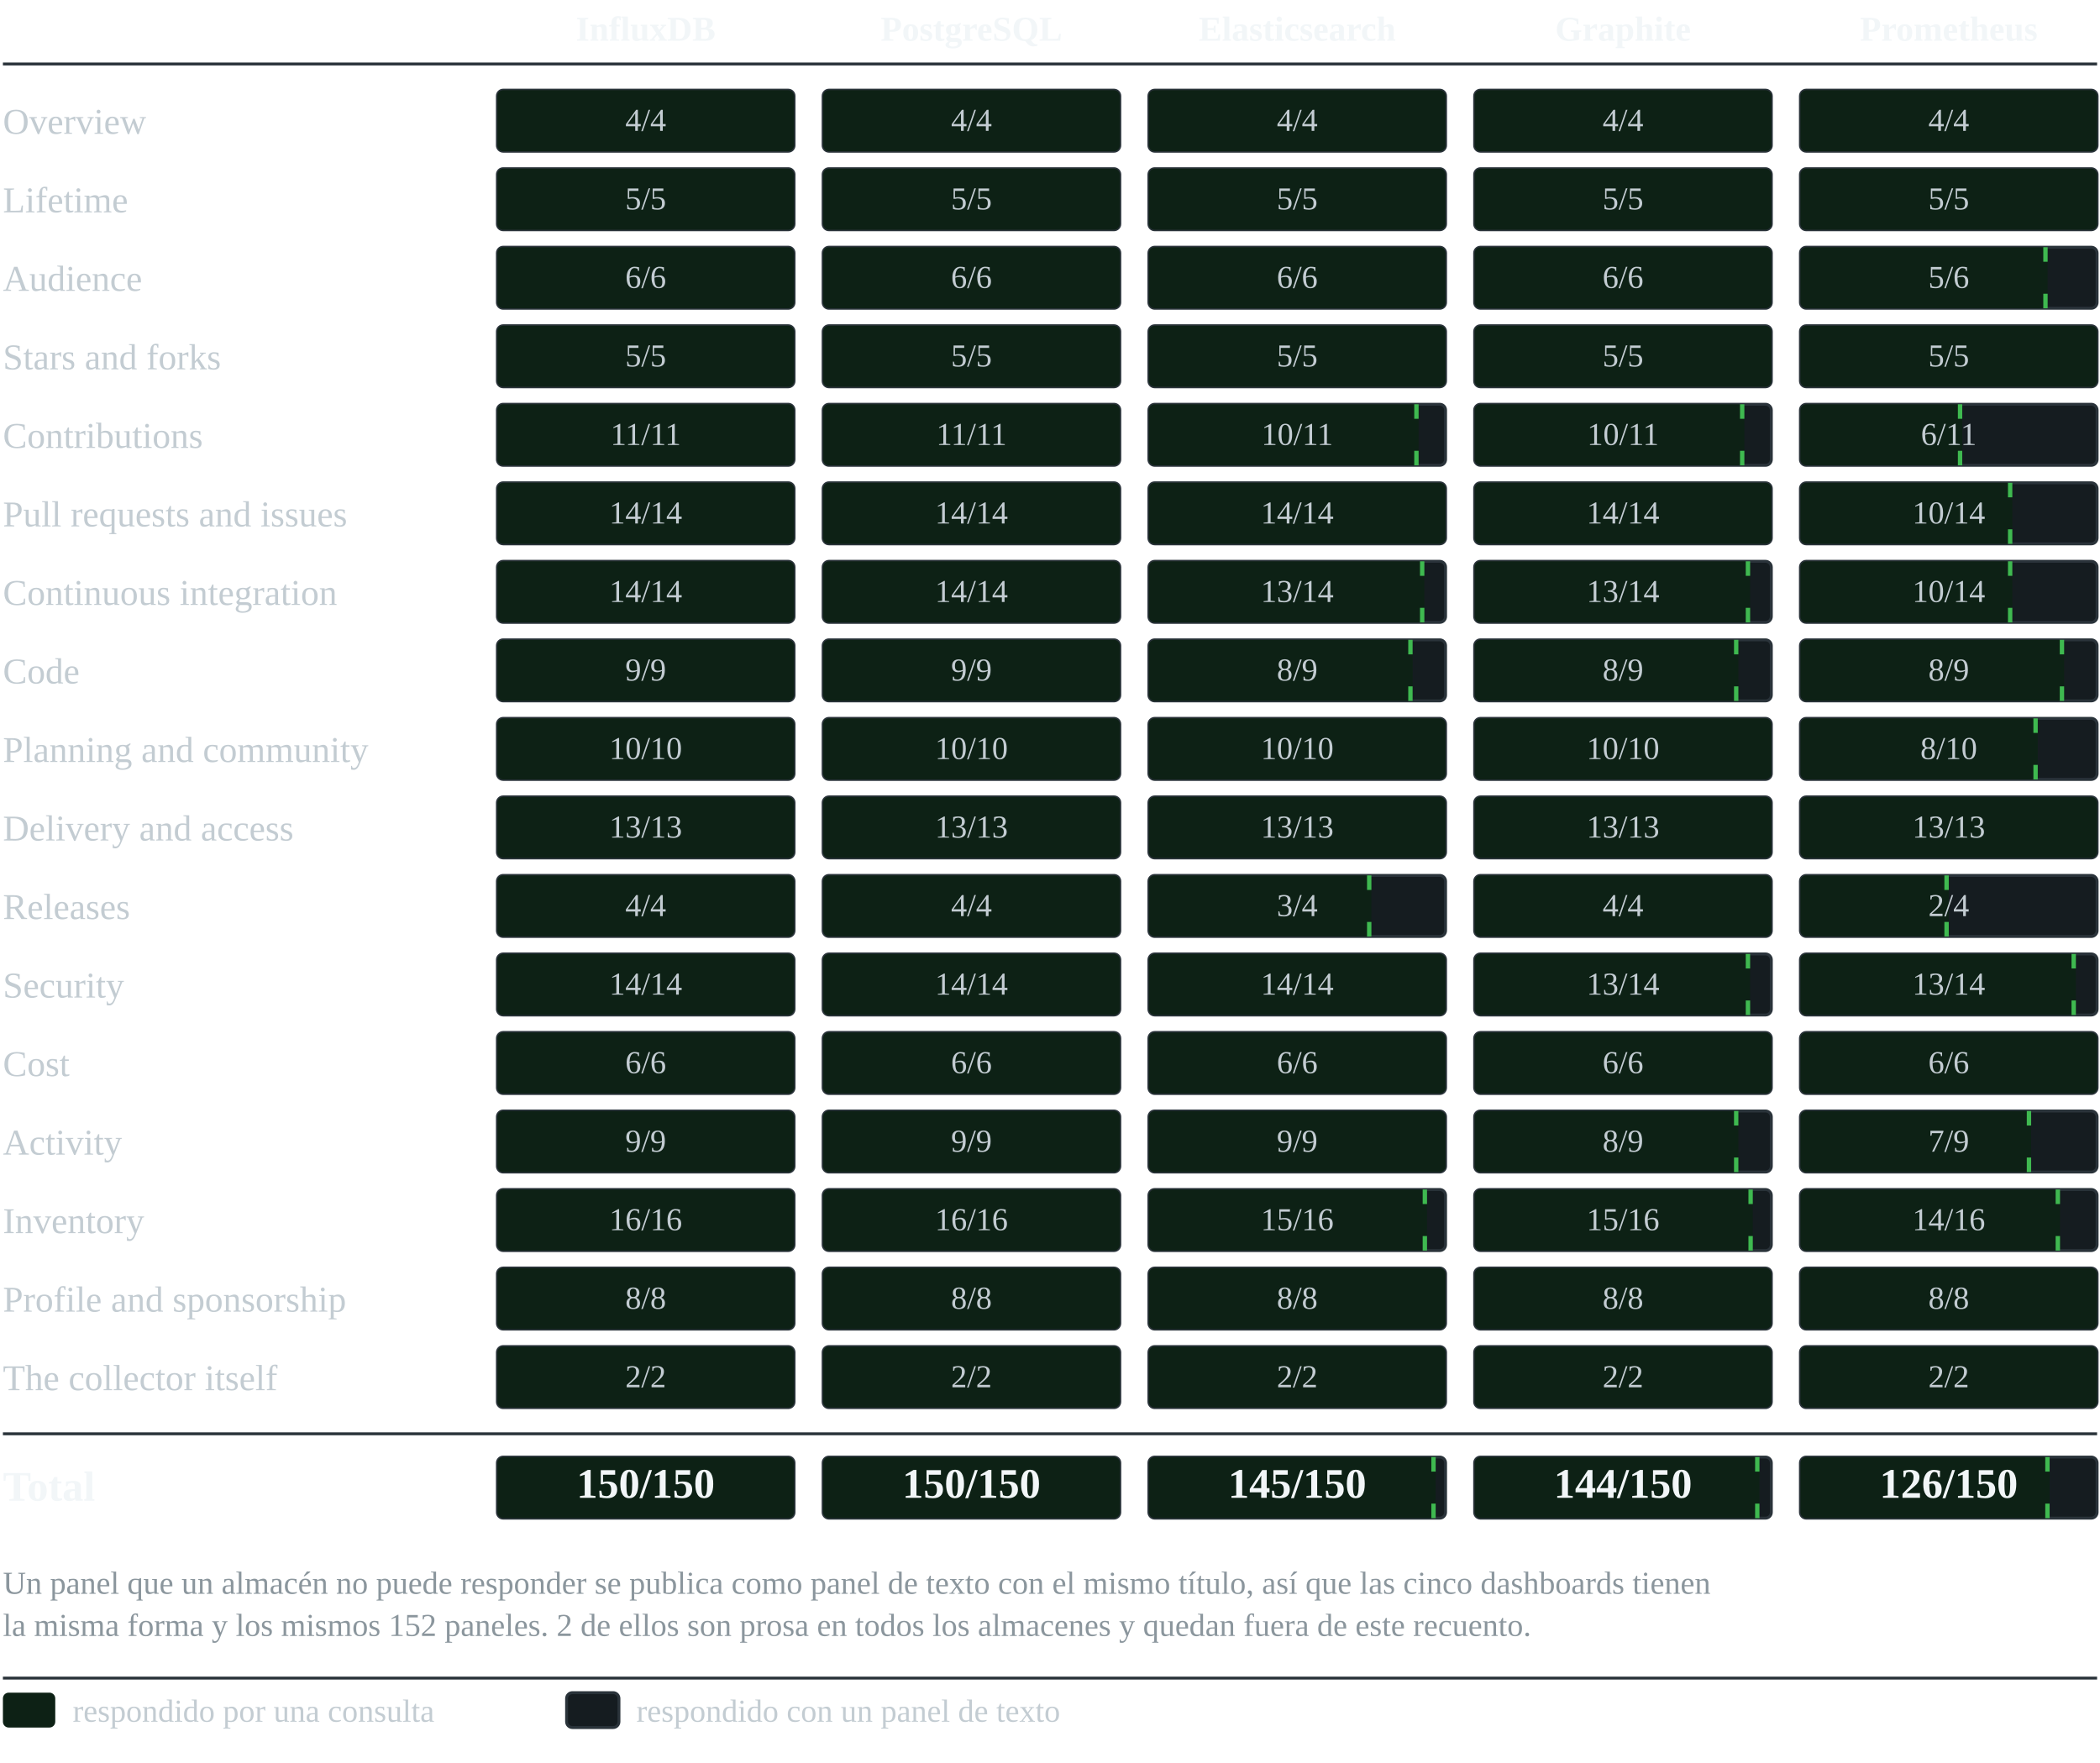
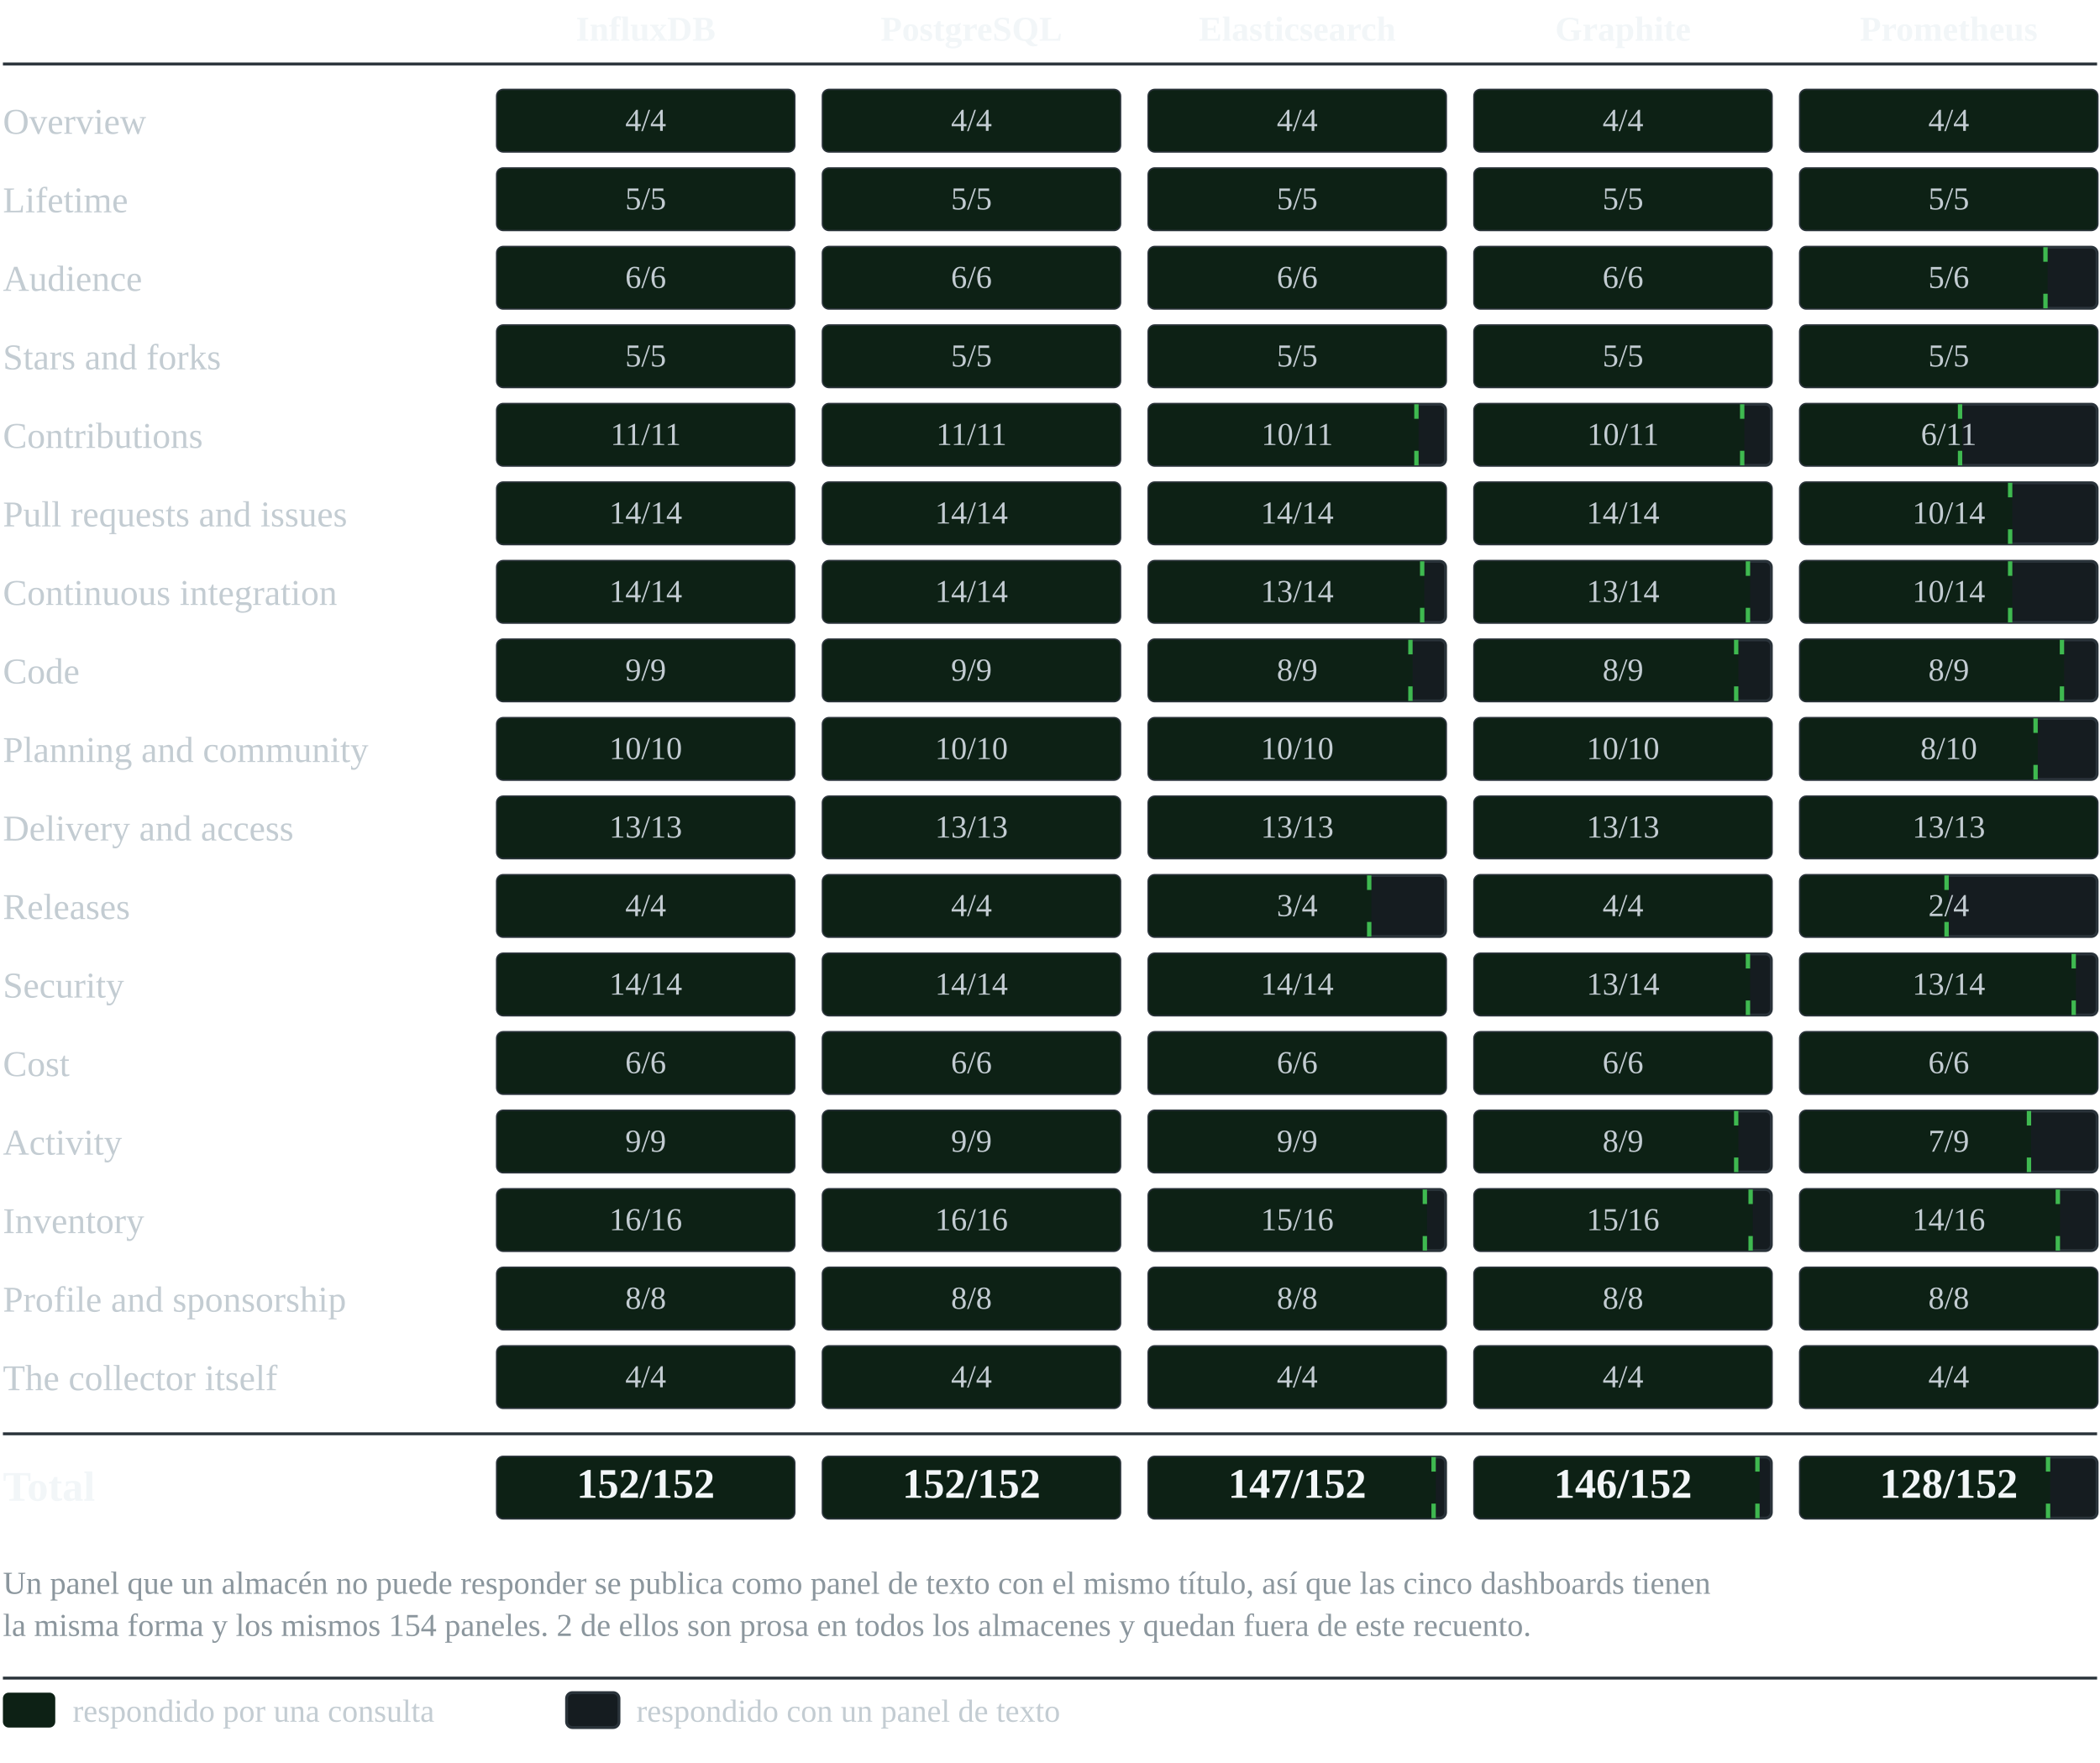
<svg xmlns="http://www.w3.org/2000/svg" class="gf" viewBox="-1 -1 722 606" role="img" aria-labelledby="gf-stores-es-wide-t gf-stores-es-wide-d">
  <style>.gf{font-family:var(--sl-font,ui-sans-serif,system-ui,sans-serif)}.gf text{fill:var(--rb-body,#c3ccd2);font-size:12.5px}.gf .gf-title{fill:var(--rb-heading,#f2f6f8);font-size:14.5px;font-weight:600}.gf .gf-col{fill:var(--rb-heading,#f2f6f8);font-size:12px;font-weight:600}.gf .gf-muted{fill:var(--rb-muted,#8b969d);font-size:11px}.gf .gf-small{font-size:11px}.gf .gf-count{font-size:26px;font-weight:700}.gf .gf-keep{fill:var(--rb-accent,#3fb950)}.gf .gf-add{fill:var(--rb-status-drop,#e0605c)}.gf .gf-box{fill:var(--rb-surface,#151c20);stroke:var(--rb-border,#2a333a);stroke-width:1}.gf .gf-cell-keep{fill:var(--rb-accent-soft,#0d2115);stroke:var(--rb-accent,#3fb950);stroke-width:1}.gf .gf-cell-add{fill:var(--rb-status-drop-soft,#2b1618);stroke:var(--rb-status-drop,#e0605c);stroke-width:1}.gf .gf-bar{fill:var(--rb-accent-soft,#0d2115)}.gf .gf-edge{fill:var(--rb-accent,#3fb950)}.gf .gf-rule{stroke:var(--rb-border,#2a333a);stroke-width:1}.gf .gf-line{stroke:var(--rb-muted,#8b969d);stroke-width:1;fill:none}.gf .gf-head{fill:var(--rb-muted,#8b969d)}</style>
  <text x="221" y="13" class="gf-col" text-anchor="middle">InfluxDB</text>
  <text x="333" y="13" class="gf-col" text-anchor="middle">PostgreSQL</text>
  <text x="445" y="13" class="gf-col" text-anchor="middle">Elasticsearch</text>
  <text x="557" y="13" class="gf-col" text-anchor="middle">Graphite</text>
  <text x="669" y="13" class="gf-col" text-anchor="middle">Prometheus</text>
  <line x1="0" y1="21" x2="720" y2="21" class="gf-rule" />
  <text x="0" y="45">Overview</text>
  <rect x="170" y="30" width="102" height="21" rx="2" class="gf-box" />
  <rect x="170" y="30" width="102" height="21" rx="2" class="gf-bar" />
  <text x="221" y="44" class="gf-small" text-anchor="middle">4/4</text>
  <rect x="282" y="30" width="102" height="21" rx="2" class="gf-box" />
  <rect x="282" y="30" width="102" height="21" rx="2" class="gf-bar" />
  <text x="333" y="44" class="gf-small" text-anchor="middle">4/4</text>
  <rect x="394" y="30" width="102" height="21" rx="2" class="gf-box" />
  <rect x="394" y="30" width="102" height="21" rx="2" class="gf-bar" />
  <text x="445" y="44" class="gf-small" text-anchor="middle">4/4</text>
  <rect x="506" y="30" width="102" height="21" rx="2" class="gf-box" />
  <rect x="506" y="30" width="102" height="21" rx="2" class="gf-bar" />
  <text x="557" y="44" class="gf-small" text-anchor="middle">4/4</text>
  <rect x="618" y="30" width="102" height="21" rx="2" class="gf-box" />
  <rect x="618" y="30" width="102" height="21" rx="2" class="gf-bar" />
  <text x="669" y="44" class="gf-small" text-anchor="middle">4/4</text>
  <text x="0" y="72">Lifetime</text>
  <rect x="170" y="57" width="102" height="21" rx="2" class="gf-box" />
  <rect x="170" y="57" width="102" height="21" rx="2" class="gf-bar" />
  <text x="221" y="71" class="gf-small" text-anchor="middle">5/5</text>
  <rect x="282" y="57" width="102" height="21" rx="2" class="gf-box" />
  <rect x="282" y="57" width="102" height="21" rx="2" class="gf-bar" />
  <text x="333" y="71" class="gf-small" text-anchor="middle">5/5</text>
  <rect x="394" y="57" width="102" height="21" rx="2" class="gf-box" />
  <rect x="394" y="57" width="102" height="21" rx="2" class="gf-bar" />
  <text x="445" y="71" class="gf-small" text-anchor="middle">5/5</text>
  <rect x="506" y="57" width="102" height="21" rx="2" class="gf-box" />
  <rect x="506" y="57" width="102" height="21" rx="2" class="gf-bar" />
  <text x="557" y="71" class="gf-small" text-anchor="middle">5/5</text>
  <rect x="618" y="57" width="102" height="21" rx="2" class="gf-box" />
  <rect x="618" y="57" width="102" height="21" rx="2" class="gf-bar" />
  <text x="669" y="71" class="gf-small" text-anchor="middle">5/5</text>
  <text x="0" y="99">Audience</text>
  <rect x="170" y="84" width="102" height="21" rx="2" class="gf-box" />
  <rect x="170" y="84" width="102" height="21" rx="2" class="gf-bar" />
  <text x="221" y="98" class="gf-small" text-anchor="middle">6/6</text>
  <rect x="282" y="84" width="102" height="21" rx="2" class="gf-box" />
  <rect x="282" y="84" width="102" height="21" rx="2" class="gf-bar" />
  <text x="333" y="98" class="gf-small" text-anchor="middle">6/6</text>
  <rect x="394" y="84" width="102" height="21" rx="2" class="gf-box" />
  <rect x="394" y="84" width="102" height="21" rx="2" class="gf-bar" />
  <text x="445" y="98" class="gf-small" text-anchor="middle">6/6</text>
  <rect x="506" y="84" width="102" height="21" rx="2" class="gf-box" />
  <rect x="506" y="84" width="102" height="21" rx="2" class="gf-bar" />
  <text x="557" y="98" class="gf-small" text-anchor="middle">6/6</text>
  <rect x="618" y="84" width="102" height="21" rx="2" class="gf-box" />
  <rect x="618" y="84" width="85" height="21" rx="2" class="gf-bar" />
  <rect x="701.5" y="84" width="1.5" height="5" rx="0" class="gf-edge" />
  <rect x="701.5" y="100" width="1.5" height="5" rx="0" class="gf-edge" />
  <text x="669" y="98" class="gf-small" text-anchor="middle">5/6</text>
  <text x="0" y="126">Stars and forks</text>
  <rect x="170" y="111" width="102" height="21" rx="2" class="gf-box" />
  <rect x="170" y="111" width="102" height="21" rx="2" class="gf-bar" />
  <text x="221" y="125" class="gf-small" text-anchor="middle">5/5</text>
  <rect x="282" y="111" width="102" height="21" rx="2" class="gf-box" />
  <rect x="282" y="111" width="102" height="21" rx="2" class="gf-bar" />
  <text x="333" y="125" class="gf-small" text-anchor="middle">5/5</text>
  <rect x="394" y="111" width="102" height="21" rx="2" class="gf-box" />
  <rect x="394" y="111" width="102" height="21" rx="2" class="gf-bar" />
  <text x="445" y="125" class="gf-small" text-anchor="middle">5/5</text>
  <rect x="506" y="111" width="102" height="21" rx="2" class="gf-box" />
  <rect x="506" y="111" width="102" height="21" rx="2" class="gf-bar" />
  <text x="557" y="125" class="gf-small" text-anchor="middle">5/5</text>
  <rect x="618" y="111" width="102" height="21" rx="2" class="gf-box" />
  <rect x="618" y="111" width="102" height="21" rx="2" class="gf-bar" />
  <text x="669" y="125" class="gf-small" text-anchor="middle">5/5</text>
  <text x="0" y="153">Contributions</text>
  <rect x="170" y="138" width="102" height="21" rx="2" class="gf-box" />
  <rect x="170" y="138" width="102" height="21" rx="2" class="gf-bar" />
  <text x="221" y="152" class="gf-small" text-anchor="middle">11/11</text>
  <rect x="282" y="138" width="102" height="21" rx="2" class="gf-box" />
  <rect x="282" y="138" width="102" height="21" rx="2" class="gf-bar" />
  <text x="333" y="152" class="gf-small" text-anchor="middle">11/11</text>
  <rect x="394" y="138" width="102" height="21" rx="2" class="gf-box" />
  <rect x="394" y="138" width="92.73" height="21" rx="2" class="gf-bar" />
  <rect x="485.23" y="138" width="1.5" height="5" rx="0" class="gf-edge" />
  <rect x="485.23" y="154" width="1.5" height="5" rx="0" class="gf-edge" />
  <text x="445" y="152" class="gf-small" text-anchor="middle">10/11</text>
  <rect x="506" y="138" width="102" height="21" rx="2" class="gf-box" />
  <rect x="506" y="138" width="92.73" height="21" rx="2" class="gf-bar" />
  <rect x="597.23" y="138" width="1.5" height="5" rx="0" class="gf-edge" />
  <rect x="597.23" y="154" width="1.5" height="5" rx="0" class="gf-edge" />
  <text x="557" y="152" class="gf-small" text-anchor="middle">10/11</text>
  <rect x="618" y="138" width="102" height="21" rx="2" class="gf-box" />
  <rect x="618" y="138" width="55.64" height="21" rx="2" class="gf-bar" />
  <rect x="672.14" y="138" width="1.5" height="5" rx="0" class="gf-edge" />
  <rect x="672.14" y="154" width="1.5" height="5" rx="0" class="gf-edge" />
  <text x="669" y="152" class="gf-small" text-anchor="middle">6/11</text>
  <text x="0" y="180">Pull requests and issues</text>
  <rect x="170" y="165" width="102" height="21" rx="2" class="gf-box" />
  <rect x="170" y="165" width="102" height="21" rx="2" class="gf-bar" />
  <text x="221" y="179" class="gf-small" text-anchor="middle">14/14</text>
  <rect x="282" y="165" width="102" height="21" rx="2" class="gf-box" />
  <rect x="282" y="165" width="102" height="21" rx="2" class="gf-bar" />
  <text x="333" y="179" class="gf-small" text-anchor="middle">14/14</text>
  <rect x="394" y="165" width="102" height="21" rx="2" class="gf-box" />
  <rect x="394" y="165" width="102" height="21" rx="2" class="gf-bar" />
  <text x="445" y="179" class="gf-small" text-anchor="middle">14/14</text>
  <rect x="506" y="165" width="102" height="21" rx="2" class="gf-box" />
  <rect x="506" y="165" width="102" height="21" rx="2" class="gf-bar" />
  <text x="557" y="179" class="gf-small" text-anchor="middle">14/14</text>
  <rect x="618" y="165" width="102" height="21" rx="2" class="gf-box" />
  <rect x="618" y="165" width="72.86" height="21" rx="2" class="gf-bar" />
  <rect x="689.36" y="165" width="1.5" height="5" rx="0" class="gf-edge" />
  <rect x="689.36" y="181" width="1.5" height="5" rx="0" class="gf-edge" />
  <text x="669" y="179" class="gf-small" text-anchor="middle">10/14</text>
  <text x="0" y="207">Continuous integration</text>
  <rect x="170" y="192" width="102" height="21" rx="2" class="gf-box" />
  <rect x="170" y="192" width="102" height="21" rx="2" class="gf-bar" />
  <text x="221" y="206" class="gf-small" text-anchor="middle">14/14</text>
  <rect x="282" y="192" width="102" height="21" rx="2" class="gf-box" />
  <rect x="282" y="192" width="102" height="21" rx="2" class="gf-bar" />
  <text x="333" y="206" class="gf-small" text-anchor="middle">14/14</text>
  <rect x="394" y="192" width="102" height="21" rx="2" class="gf-box" />
  <rect x="394" y="192" width="94.71" height="21" rx="2" class="gf-bar" />
  <rect x="487.21" y="192" width="1.5" height="5" rx="0" class="gf-edge" />
  <rect x="487.21" y="208" width="1.5" height="5" rx="0" class="gf-edge" />
  <text x="445" y="206" class="gf-small" text-anchor="middle">13/14</text>
  <rect x="506" y="192" width="102" height="21" rx="2" class="gf-box" />
  <rect x="506" y="192" width="94.71" height="21" rx="2" class="gf-bar" />
  <rect x="599.21" y="192" width="1.5" height="5" rx="0" class="gf-edge" />
  <rect x="599.21" y="208" width="1.5" height="5" rx="0" class="gf-edge" />
  <text x="557" y="206" class="gf-small" text-anchor="middle">13/14</text>
  <rect x="618" y="192" width="102" height="21" rx="2" class="gf-box" />
  <rect x="618" y="192" width="72.86" height="21" rx="2" class="gf-bar" />
  <rect x="689.36" y="192" width="1.5" height="5" rx="0" class="gf-edge" />
  <rect x="689.36" y="208" width="1.5" height="5" rx="0" class="gf-edge" />
  <text x="669" y="206" class="gf-small" text-anchor="middle">10/14</text>
  <text x="0" y="234">Code</text>
  <rect x="170" y="219" width="102" height="21" rx="2" class="gf-box" />
  <rect x="170" y="219" width="102" height="21" rx="2" class="gf-bar" />
  <text x="221" y="233" class="gf-small" text-anchor="middle">9/9</text>
  <rect x="282" y="219" width="102" height="21" rx="2" class="gf-box" />
  <rect x="282" y="219" width="102" height="21" rx="2" class="gf-bar" />
  <text x="333" y="233" class="gf-small" text-anchor="middle">9/9</text>
  <rect x="394" y="219" width="102" height="21" rx="2" class="gf-box" />
  <rect x="394" y="219" width="90.67" height="21" rx="2" class="gf-bar" />
  <rect x="483.17" y="219" width="1.5" height="5" rx="0" class="gf-edge" />
  <rect x="483.17" y="235" width="1.5" height="5" rx="0" class="gf-edge" />
  <text x="445" y="233" class="gf-small" text-anchor="middle">8/9</text>
  <rect x="506" y="219" width="102" height="21" rx="2" class="gf-box" />
  <rect x="506" y="219" width="90.67" height="21" rx="2" class="gf-bar" />
  <rect x="595.17" y="219" width="1.5" height="5" rx="0" class="gf-edge" />
  <rect x="595.17" y="235" width="1.5" height="5" rx="0" class="gf-edge" />
  <text x="557" y="233" class="gf-small" text-anchor="middle">8/9</text>
  <rect x="618" y="219" width="102" height="21" rx="2" class="gf-box" />
  <rect x="618" y="219" width="90.67" height="21" rx="2" class="gf-bar" />
  <rect x="707.17" y="219" width="1.5" height="5" rx="0" class="gf-edge" />
  <rect x="707.17" y="235" width="1.5" height="5" rx="0" class="gf-edge" />
  <text x="669" y="233" class="gf-small" text-anchor="middle">8/9</text>
  <text x="0" y="261">Planning and community</text>
  <rect x="170" y="246" width="102" height="21" rx="2" class="gf-box" />
  <rect x="170" y="246" width="102" height="21" rx="2" class="gf-bar" />
  <text x="221" y="260" class="gf-small" text-anchor="middle">10/10</text>
  <rect x="282" y="246" width="102" height="21" rx="2" class="gf-box" />
  <rect x="282" y="246" width="102" height="21" rx="2" class="gf-bar" />
  <text x="333" y="260" class="gf-small" text-anchor="middle">10/10</text>
  <rect x="394" y="246" width="102" height="21" rx="2" class="gf-box" />
  <rect x="394" y="246" width="102" height="21" rx="2" class="gf-bar" />
  <text x="445" y="260" class="gf-small" text-anchor="middle">10/10</text>
  <rect x="506" y="246" width="102" height="21" rx="2" class="gf-box" />
  <rect x="506" y="246" width="102" height="21" rx="2" class="gf-bar" />
  <text x="557" y="260" class="gf-small" text-anchor="middle">10/10</text>
  <rect x="618" y="246" width="102" height="21" rx="2" class="gf-box" />
  <rect x="618" y="246" width="81.6" height="21" rx="2" class="gf-bar" />
  <rect x="698.1" y="246" width="1.5" height="5" rx="0" class="gf-edge" />
  <rect x="698.1" y="262" width="1.5" height="5" rx="0" class="gf-edge" />
  <text x="669" y="260" class="gf-small" text-anchor="middle">8/10</text>
  <text x="0" y="288">Delivery and access</text>
  <rect x="170" y="273" width="102" height="21" rx="2" class="gf-box" />
  <rect x="170" y="273" width="102" height="21" rx="2" class="gf-bar" />
  <text x="221" y="287" class="gf-small" text-anchor="middle">13/13</text>
  <rect x="282" y="273" width="102" height="21" rx="2" class="gf-box" />
  <rect x="282" y="273" width="102" height="21" rx="2" class="gf-bar" />
  <text x="333" y="287" class="gf-small" text-anchor="middle">13/13</text>
  <rect x="394" y="273" width="102" height="21" rx="2" class="gf-box" />
  <rect x="394" y="273" width="102" height="21" rx="2" class="gf-bar" />
  <text x="445" y="287" class="gf-small" text-anchor="middle">13/13</text>
  <rect x="506" y="273" width="102" height="21" rx="2" class="gf-box" />
  <rect x="506" y="273" width="102" height="21" rx="2" class="gf-bar" />
  <text x="557" y="287" class="gf-small" text-anchor="middle">13/13</text>
  <rect x="618" y="273" width="102" height="21" rx="2" class="gf-box" />
  <rect x="618" y="273" width="102" height="21" rx="2" class="gf-bar" />
  <text x="669" y="287" class="gf-small" text-anchor="middle">13/13</text>
  <text x="0" y="315">Releases</text>
  <rect x="170" y="300" width="102" height="21" rx="2" class="gf-box" />
  <rect x="170" y="300" width="102" height="21" rx="2" class="gf-bar" />
  <text x="221" y="314" class="gf-small" text-anchor="middle">4/4</text>
  <rect x="282" y="300" width="102" height="21" rx="2" class="gf-box" />
  <rect x="282" y="300" width="102" height="21" rx="2" class="gf-bar" />
  <text x="333" y="314" class="gf-small" text-anchor="middle">4/4</text>
  <rect x="394" y="300" width="102" height="21" rx="2" class="gf-box" />
  <rect x="394" y="300" width="76.5" height="21" rx="2" class="gf-bar" />
  <rect x="469" y="300" width="1.5" height="5" rx="0" class="gf-edge" />
  <rect x="469" y="316" width="1.5" height="5" rx="0" class="gf-edge" />
  <text x="445" y="314" class="gf-small" text-anchor="middle">3/4</text>
  <rect x="506" y="300" width="102" height="21" rx="2" class="gf-box" />
  <rect x="506" y="300" width="102" height="21" rx="2" class="gf-bar" />
  <text x="557" y="314" class="gf-small" text-anchor="middle">4/4</text>
  <rect x="618" y="300" width="102" height="21" rx="2" class="gf-box" />
  <rect x="618" y="300" width="51" height="21" rx="2" class="gf-bar" />
  <rect x="667.5" y="300" width="1.5" height="5" rx="0" class="gf-edge" />
  <rect x="667.5" y="316" width="1.5" height="5" rx="0" class="gf-edge" />
  <text x="669" y="314" class="gf-small" text-anchor="middle">2/4</text>
  <text x="0" y="342">Security</text>
  <rect x="170" y="327" width="102" height="21" rx="2" class="gf-box" />
  <rect x="170" y="327" width="102" height="21" rx="2" class="gf-bar" />
  <text x="221" y="341" class="gf-small" text-anchor="middle">14/14</text>
  <rect x="282" y="327" width="102" height="21" rx="2" class="gf-box" />
  <rect x="282" y="327" width="102" height="21" rx="2" class="gf-bar" />
  <text x="333" y="341" class="gf-small" text-anchor="middle">14/14</text>
  <rect x="394" y="327" width="102" height="21" rx="2" class="gf-box" />
  <rect x="394" y="327" width="102" height="21" rx="2" class="gf-bar" />
  <text x="445" y="341" class="gf-small" text-anchor="middle">14/14</text>
  <rect x="506" y="327" width="102" height="21" rx="2" class="gf-box" />
  <rect x="506" y="327" width="94.71" height="21" rx="2" class="gf-bar" />
  <rect x="599.21" y="327" width="1.5" height="5" rx="0" class="gf-edge" />
  <rect x="599.21" y="343" width="1.5" height="5" rx="0" class="gf-edge" />
  <text x="557" y="341" class="gf-small" text-anchor="middle">13/14</text>
  <rect x="618" y="327" width="102" height="21" rx="2" class="gf-box" />
  <rect x="618" y="327" width="94.71" height="21" rx="2" class="gf-bar" />
  <rect x="711.21" y="327" width="1.5" height="5" rx="0" class="gf-edge" />
  <rect x="711.21" y="343" width="1.5" height="5" rx="0" class="gf-edge" />
  <text x="669" y="341" class="gf-small" text-anchor="middle">13/14</text>
  <text x="0" y="369">Cost</text>
  <rect x="170" y="354" width="102" height="21" rx="2" class="gf-box" />
  <rect x="170" y="354" width="102" height="21" rx="2" class="gf-bar" />
  <text x="221" y="368" class="gf-small" text-anchor="middle">6/6</text>
  <rect x="282" y="354" width="102" height="21" rx="2" class="gf-box" />
  <rect x="282" y="354" width="102" height="21" rx="2" class="gf-bar" />
  <text x="333" y="368" class="gf-small" text-anchor="middle">6/6</text>
  <rect x="394" y="354" width="102" height="21" rx="2" class="gf-box" />
  <rect x="394" y="354" width="102" height="21" rx="2" class="gf-bar" />
  <text x="445" y="368" class="gf-small" text-anchor="middle">6/6</text>
  <rect x="506" y="354" width="102" height="21" rx="2" class="gf-box" />
  <rect x="506" y="354" width="102" height="21" rx="2" class="gf-bar" />
  <text x="557" y="368" class="gf-small" text-anchor="middle">6/6</text>
  <rect x="618" y="354" width="102" height="21" rx="2" class="gf-box" />
  <rect x="618" y="354" width="102" height="21" rx="2" class="gf-bar" />
  <text x="669" y="368" class="gf-small" text-anchor="middle">6/6</text>
  <text x="0" y="396">Activity</text>
  <rect x="170" y="381" width="102" height="21" rx="2" class="gf-box" />
  <rect x="170" y="381" width="102" height="21" rx="2" class="gf-bar" />
  <text x="221" y="395" class="gf-small" text-anchor="middle">9/9</text>
  <rect x="282" y="381" width="102" height="21" rx="2" class="gf-box" />
  <rect x="282" y="381" width="102" height="21" rx="2" class="gf-bar" />
  <text x="333" y="395" class="gf-small" text-anchor="middle">9/9</text>
  <rect x="394" y="381" width="102" height="21" rx="2" class="gf-box" />
  <rect x="394" y="381" width="102" height="21" rx="2" class="gf-bar" />
  <text x="445" y="395" class="gf-small" text-anchor="middle">9/9</text>
  <rect x="506" y="381" width="102" height="21" rx="2" class="gf-box" />
  <rect x="506" y="381" width="90.67" height="21" rx="2" class="gf-bar" />
  <rect x="595.17" y="381" width="1.5" height="5" rx="0" class="gf-edge" />
  <rect x="595.17" y="397" width="1.5" height="5" rx="0" class="gf-edge" />
  <text x="557" y="395" class="gf-small" text-anchor="middle">8/9</text>
  <rect x="618" y="381" width="102" height="21" rx="2" class="gf-box" />
  <rect x="618" y="381" width="79.33" height="21" rx="2" class="gf-bar" />
  <rect x="695.83" y="381" width="1.5" height="5" rx="0" class="gf-edge" />
  <rect x="695.83" y="397" width="1.5" height="5" rx="0" class="gf-edge" />
  <text x="669" y="395" class="gf-small" text-anchor="middle">7/9</text>
  <text x="0" y="423">Inventory</text>
  <rect x="170" y="408" width="102" height="21" rx="2" class="gf-box" />
  <rect x="170" y="408" width="102" height="21" rx="2" class="gf-bar" />
  <text x="221" y="422" class="gf-small" text-anchor="middle">16/16</text>
  <rect x="282" y="408" width="102" height="21" rx="2" class="gf-box" />
  <rect x="282" y="408" width="102" height="21" rx="2" class="gf-bar" />
  <text x="333" y="422" class="gf-small" text-anchor="middle">16/16</text>
  <rect x="394" y="408" width="102" height="21" rx="2" class="gf-box" />
  <rect x="394" y="408" width="95.63" height="21" rx="2" class="gf-bar" />
  <rect x="488.13" y="408" width="1.5" height="5" rx="0" class="gf-edge" />
  <rect x="488.13" y="424" width="1.5" height="5" rx="0" class="gf-edge" />
  <text x="445" y="422" class="gf-small" text-anchor="middle">15/16</text>
  <rect x="506" y="408" width="102" height="21" rx="2" class="gf-box" />
  <rect x="506" y="408" width="95.63" height="21" rx="2" class="gf-bar" />
  <rect x="600.13" y="408" width="1.5" height="5" rx="0" class="gf-edge" />
  <rect x="600.13" y="424" width="1.5" height="5" rx="0" class="gf-edge" />
  <text x="557" y="422" class="gf-small" text-anchor="middle">15/16</text>
  <rect x="618" y="408" width="102" height="21" rx="2" class="gf-box" />
  <rect x="618" y="408" width="89.25" height="21" rx="2" class="gf-bar" />
  <rect x="705.75" y="408" width="1.5" height="5" rx="0" class="gf-edge" />
  <rect x="705.75" y="424" width="1.5" height="5" rx="0" class="gf-edge" />
  <text x="669" y="422" class="gf-small" text-anchor="middle">14/16</text>
  <text x="0" y="450">Profile and sponsorship</text>
  <rect x="170" y="435" width="102" height="21" rx="2" class="gf-box" />
  <rect x="170" y="435" width="102" height="21" rx="2" class="gf-bar" />
  <text x="221" y="449" class="gf-small" text-anchor="middle">8/8</text>
  <rect x="282" y="435" width="102" height="21" rx="2" class="gf-box" />
  <rect x="282" y="435" width="102" height="21" rx="2" class="gf-bar" />
  <text x="333" y="449" class="gf-small" text-anchor="middle">8/8</text>
  <rect x="394" y="435" width="102" height="21" rx="2" class="gf-box" />
  <rect x="394" y="435" width="102" height="21" rx="2" class="gf-bar" />
  <text x="445" y="449" class="gf-small" text-anchor="middle">8/8</text>
  <rect x="506" y="435" width="102" height="21" rx="2" class="gf-box" />
  <rect x="506" y="435" width="102" height="21" rx="2" class="gf-bar" />
  <text x="557" y="449" class="gf-small" text-anchor="middle">8/8</text>
  <rect x="618" y="435" width="102" height="21" rx="2" class="gf-box" />
  <rect x="618" y="435" width="102" height="21" rx="2" class="gf-bar" />
  <text x="669" y="449" class="gf-small" text-anchor="middle">8/8</text>
  <text x="0" y="477">The collector itself</text>
  <rect x="170" y="462" width="102" height="21" rx="2" class="gf-box" />
  <rect x="170" y="462" width="102" height="21" rx="2" class="gf-bar" />
-   <text x="221" y="476" class="gf-small" text-anchor="middle">2/2</text>
+   <text x="221" y="476" class="gf-small" text-anchor="middle">4/4</text>
  <rect x="282" y="462" width="102" height="21" rx="2" class="gf-box" />
  <rect x="282" y="462" width="102" height="21" rx="2" class="gf-bar" />
-   <text x="333" y="476" class="gf-small" text-anchor="middle">2/2</text>
+   <text x="333" y="476" class="gf-small" text-anchor="middle">4/4</text>
  <rect x="394" y="462" width="102" height="21" rx="2" class="gf-box" />
  <rect x="394" y="462" width="102" height="21" rx="2" class="gf-bar" />
-   <text x="445" y="476" class="gf-small" text-anchor="middle">2/2</text>
+   <text x="445" y="476" class="gf-small" text-anchor="middle">4/4</text>
  <rect x="506" y="462" width="102" height="21" rx="2" class="gf-box" />
  <rect x="506" y="462" width="102" height="21" rx="2" class="gf-bar" />
-   <text x="557" y="476" class="gf-small" text-anchor="middle">2/2</text>
+   <text x="557" y="476" class="gf-small" text-anchor="middle">4/4</text>
  <rect x="618" y="462" width="102" height="21" rx="2" class="gf-box" />
  <rect x="618" y="462" width="102" height="21" rx="2" class="gf-bar" />
-   <text x="669" y="476" class="gf-small" text-anchor="middle">2/2</text>
+   <text x="669" y="476" class="gf-small" text-anchor="middle">4/4</text>
  <line x1="0" y1="492" x2="720" y2="492" class="gf-rule" />
  <text x="0" y="515" class="gf-title">Total</text>
  <rect x="170" y="500" width="102" height="21" rx="2" class="gf-box" />
  <rect x="170" y="500" width="102" height="21" rx="2" class="gf-bar" />
-   <text x="221" y="514" class="gf-title" text-anchor="middle">150/150</text>
+   <text x="221" y="514" class="gf-title" text-anchor="middle">152/152</text>
  <rect x="282" y="500" width="102" height="21" rx="2" class="gf-box" />
  <rect x="282" y="500" width="102" height="21" rx="2" class="gf-bar" />
-   <text x="333" y="514" class="gf-title" text-anchor="middle">150/150</text>
+   <text x="333" y="514" class="gf-title" text-anchor="middle">152/152</text>
  <rect x="394" y="500" width="102" height="21" rx="2" class="gf-box" />
-   <rect x="394" y="500" width="98.6" height="21" rx="2" class="gf-bar" />
-   <rect x="491.1" y="500" width="1.5" height="5" rx="0" class="gf-edge" />
-   <rect x="491.1" y="516" width="1.5" height="5" rx="0" class="gf-edge" />
-   <text x="445" y="514" class="gf-title" text-anchor="middle">145/150</text>
+   <rect x="394" y="500" width="98.64" height="21" rx="2" class="gf-bar" />
+   <rect x="491.14" y="500" width="1.5" height="5" rx="0" class="gf-edge" />
+   <rect x="491.14" y="516" width="1.5" height="5" rx="0" class="gf-edge" />
+   <text x="445" y="514" class="gf-title" text-anchor="middle">147/152</text>
  <rect x="506" y="500" width="102" height="21" rx="2" class="gf-box" />
-   <rect x="506" y="500" width="97.92" height="21" rx="2" class="gf-bar" />
-   <rect x="602.42" y="500" width="1.5" height="5" rx="0" class="gf-edge" />
-   <rect x="602.42" y="516" width="1.5" height="5" rx="0" class="gf-edge" />
-   <text x="557" y="514" class="gf-title" text-anchor="middle">144/150</text>
+   <rect x="506" y="500" width="97.97" height="21" rx="2" class="gf-bar" />
+   <rect x="602.47" y="500" width="1.5" height="5" rx="0" class="gf-edge" />
+   <rect x="602.47" y="516" width="1.5" height="5" rx="0" class="gf-edge" />
+   <text x="557" y="514" class="gf-title" text-anchor="middle">146/152</text>
  <rect x="618" y="500" width="102" height="21" rx="2" class="gf-box" />
-   <rect x="618" y="500" width="85.68" height="21" rx="2" class="gf-bar" />
-   <rect x="702.18" y="500" width="1.5" height="5" rx="0" class="gf-edge" />
-   <rect x="702.18" y="516" width="1.5" height="5" rx="0" class="gf-edge" />
-   <text x="669" y="514" class="gf-title" text-anchor="middle">126/150</text>
+   <rect x="618" y="500" width="85.89" height="21" rx="2" class="gf-bar" />
+   <rect x="702.39" y="500" width="1.5" height="5" rx="0" class="gf-edge" />
+   <rect x="702.39" y="516" width="1.5" height="5" rx="0" class="gf-edge" />
+   <text x="669" y="514" class="gf-title" text-anchor="middle">128/152</text>
  <text x="0" y="547" class="gf-muted">Un panel que un almacén no puede responder se publica como panel de texto con el mismo título, así que las cinco dashboards tienen</text>
-   <text x="0" y="561.5" class="gf-muted">la misma forma y los mismos 152 paneles. 2 de ellos son prosa en todos los almacenes y quedan fuera de este recuento.</text>
+   <text x="0" y="561.5" class="gf-muted">la misma forma y los mismos 154 paneles. 2 de ellos son prosa en todos los almacenes y quedan fuera de este recuento.</text>
  <line x1="0" y1="576" x2="720" y2="576" class="gf-rule" />
  <rect x="0" y="581" width="18" height="12" rx="2" class="gf-bar" />
  <text x="24" y="591" class="gf-small">respondido por una consulta</text>
  <rect x="193.8" y="581" width="18" height="12" rx="2" class="gf-box" />
  <text x="217.8" y="591" class="gf-small">respondido con un panel de texto</text>
</svg>
